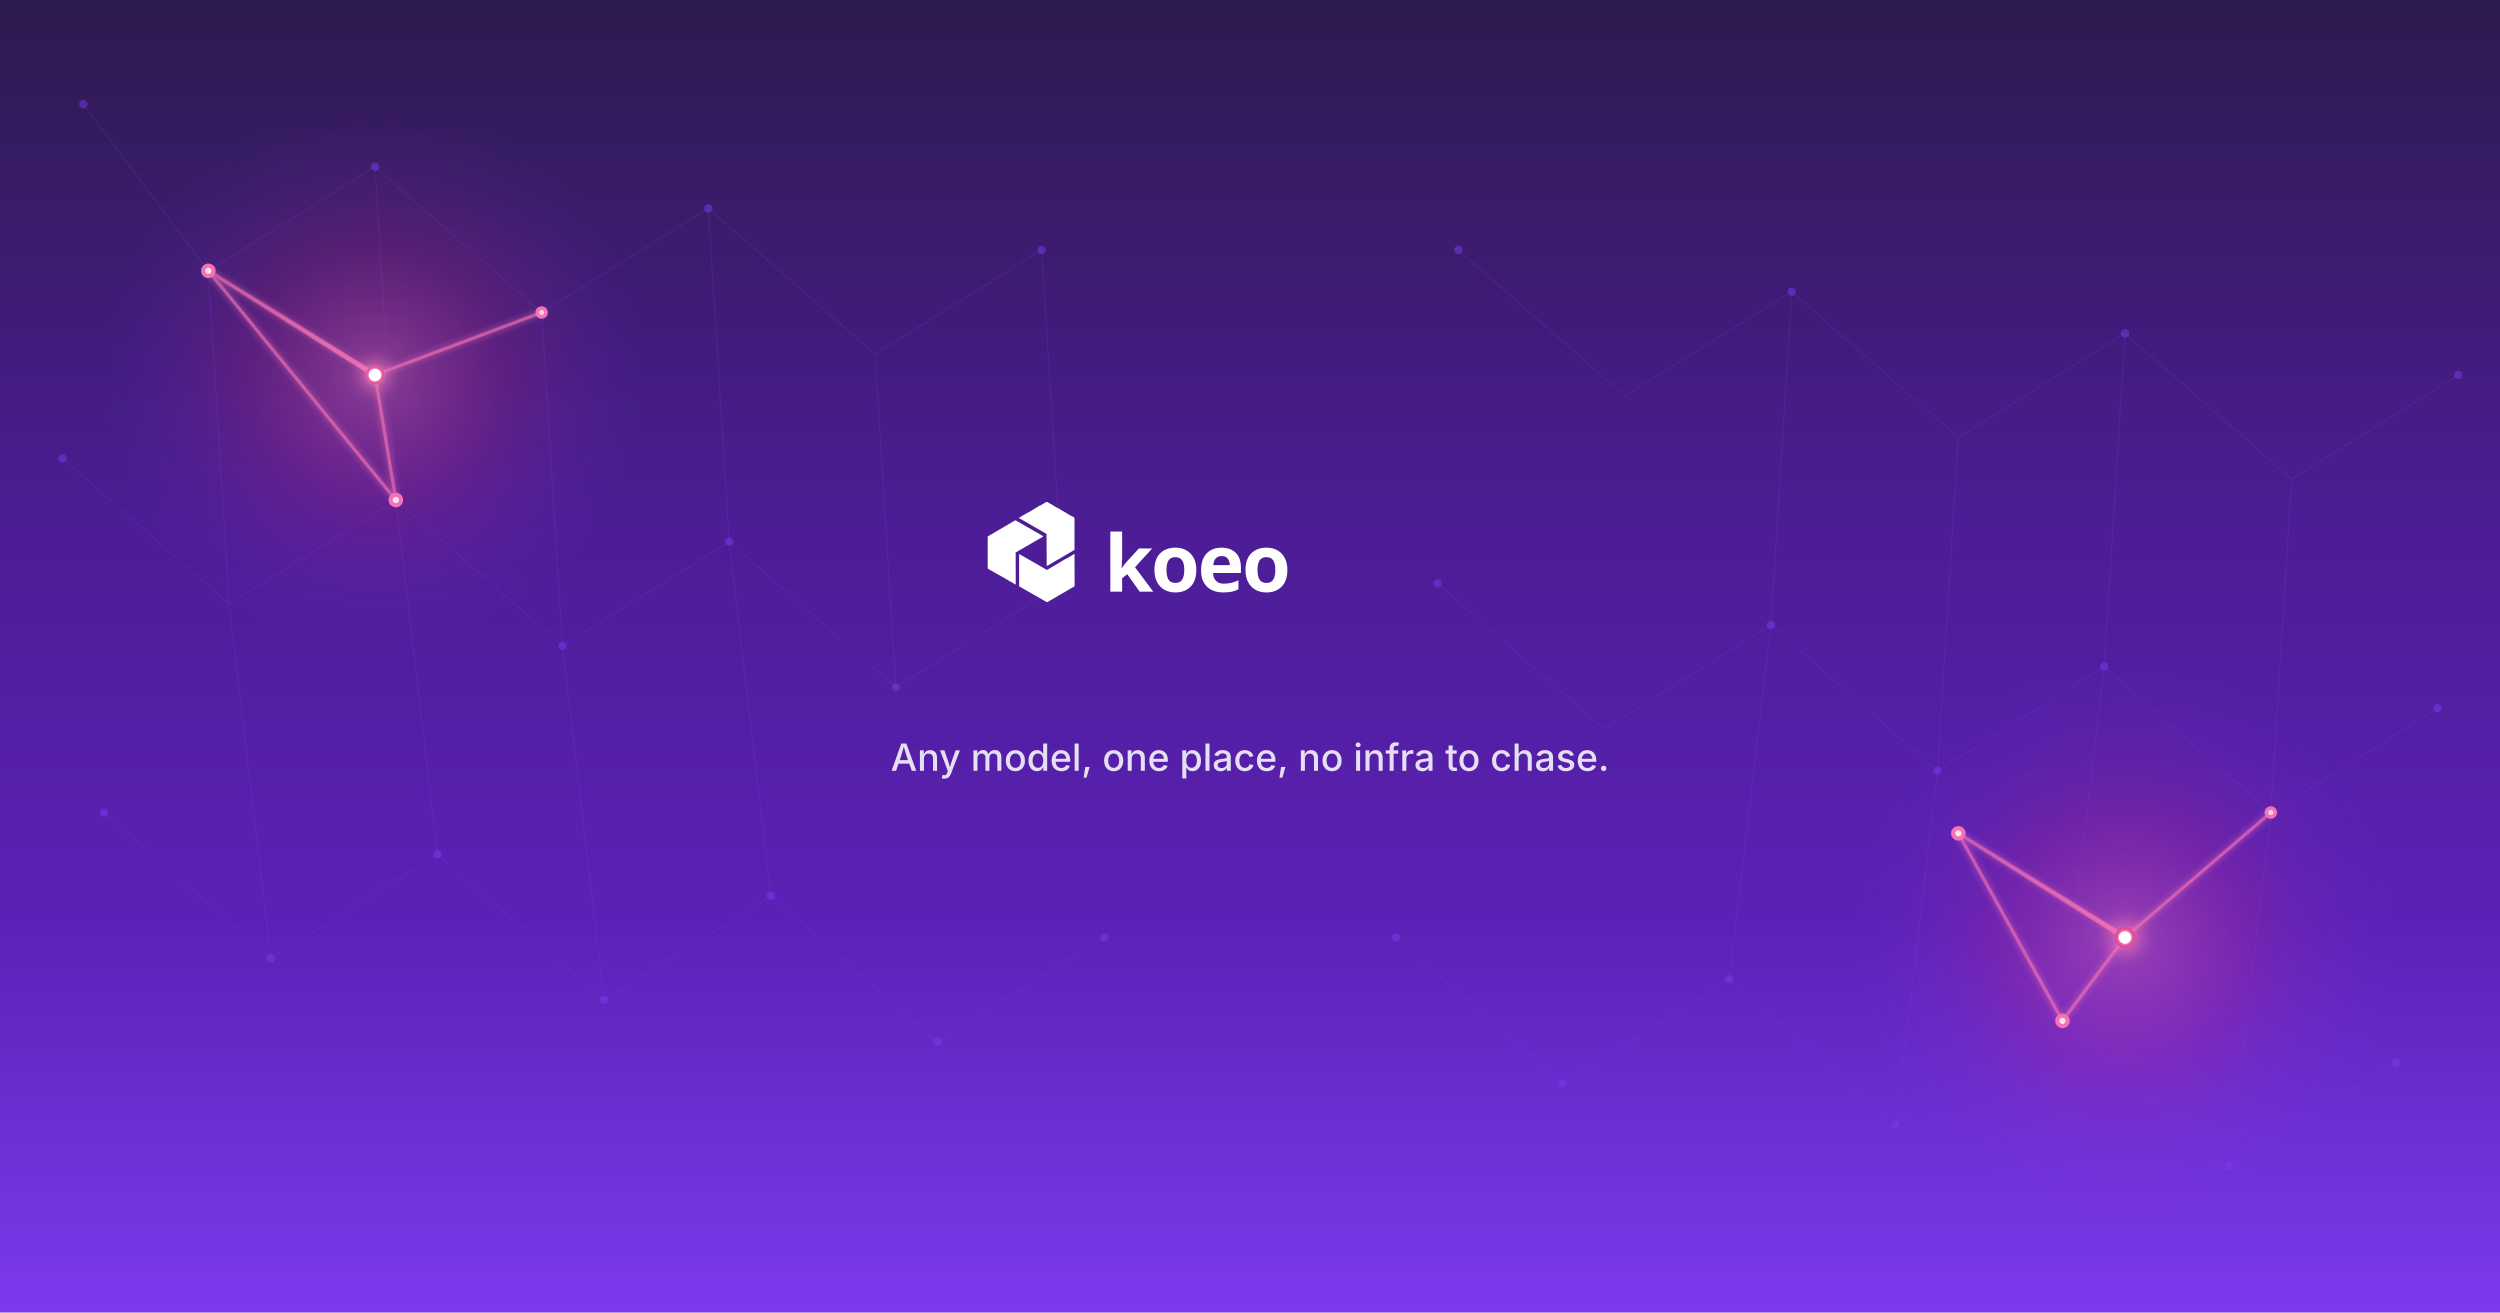
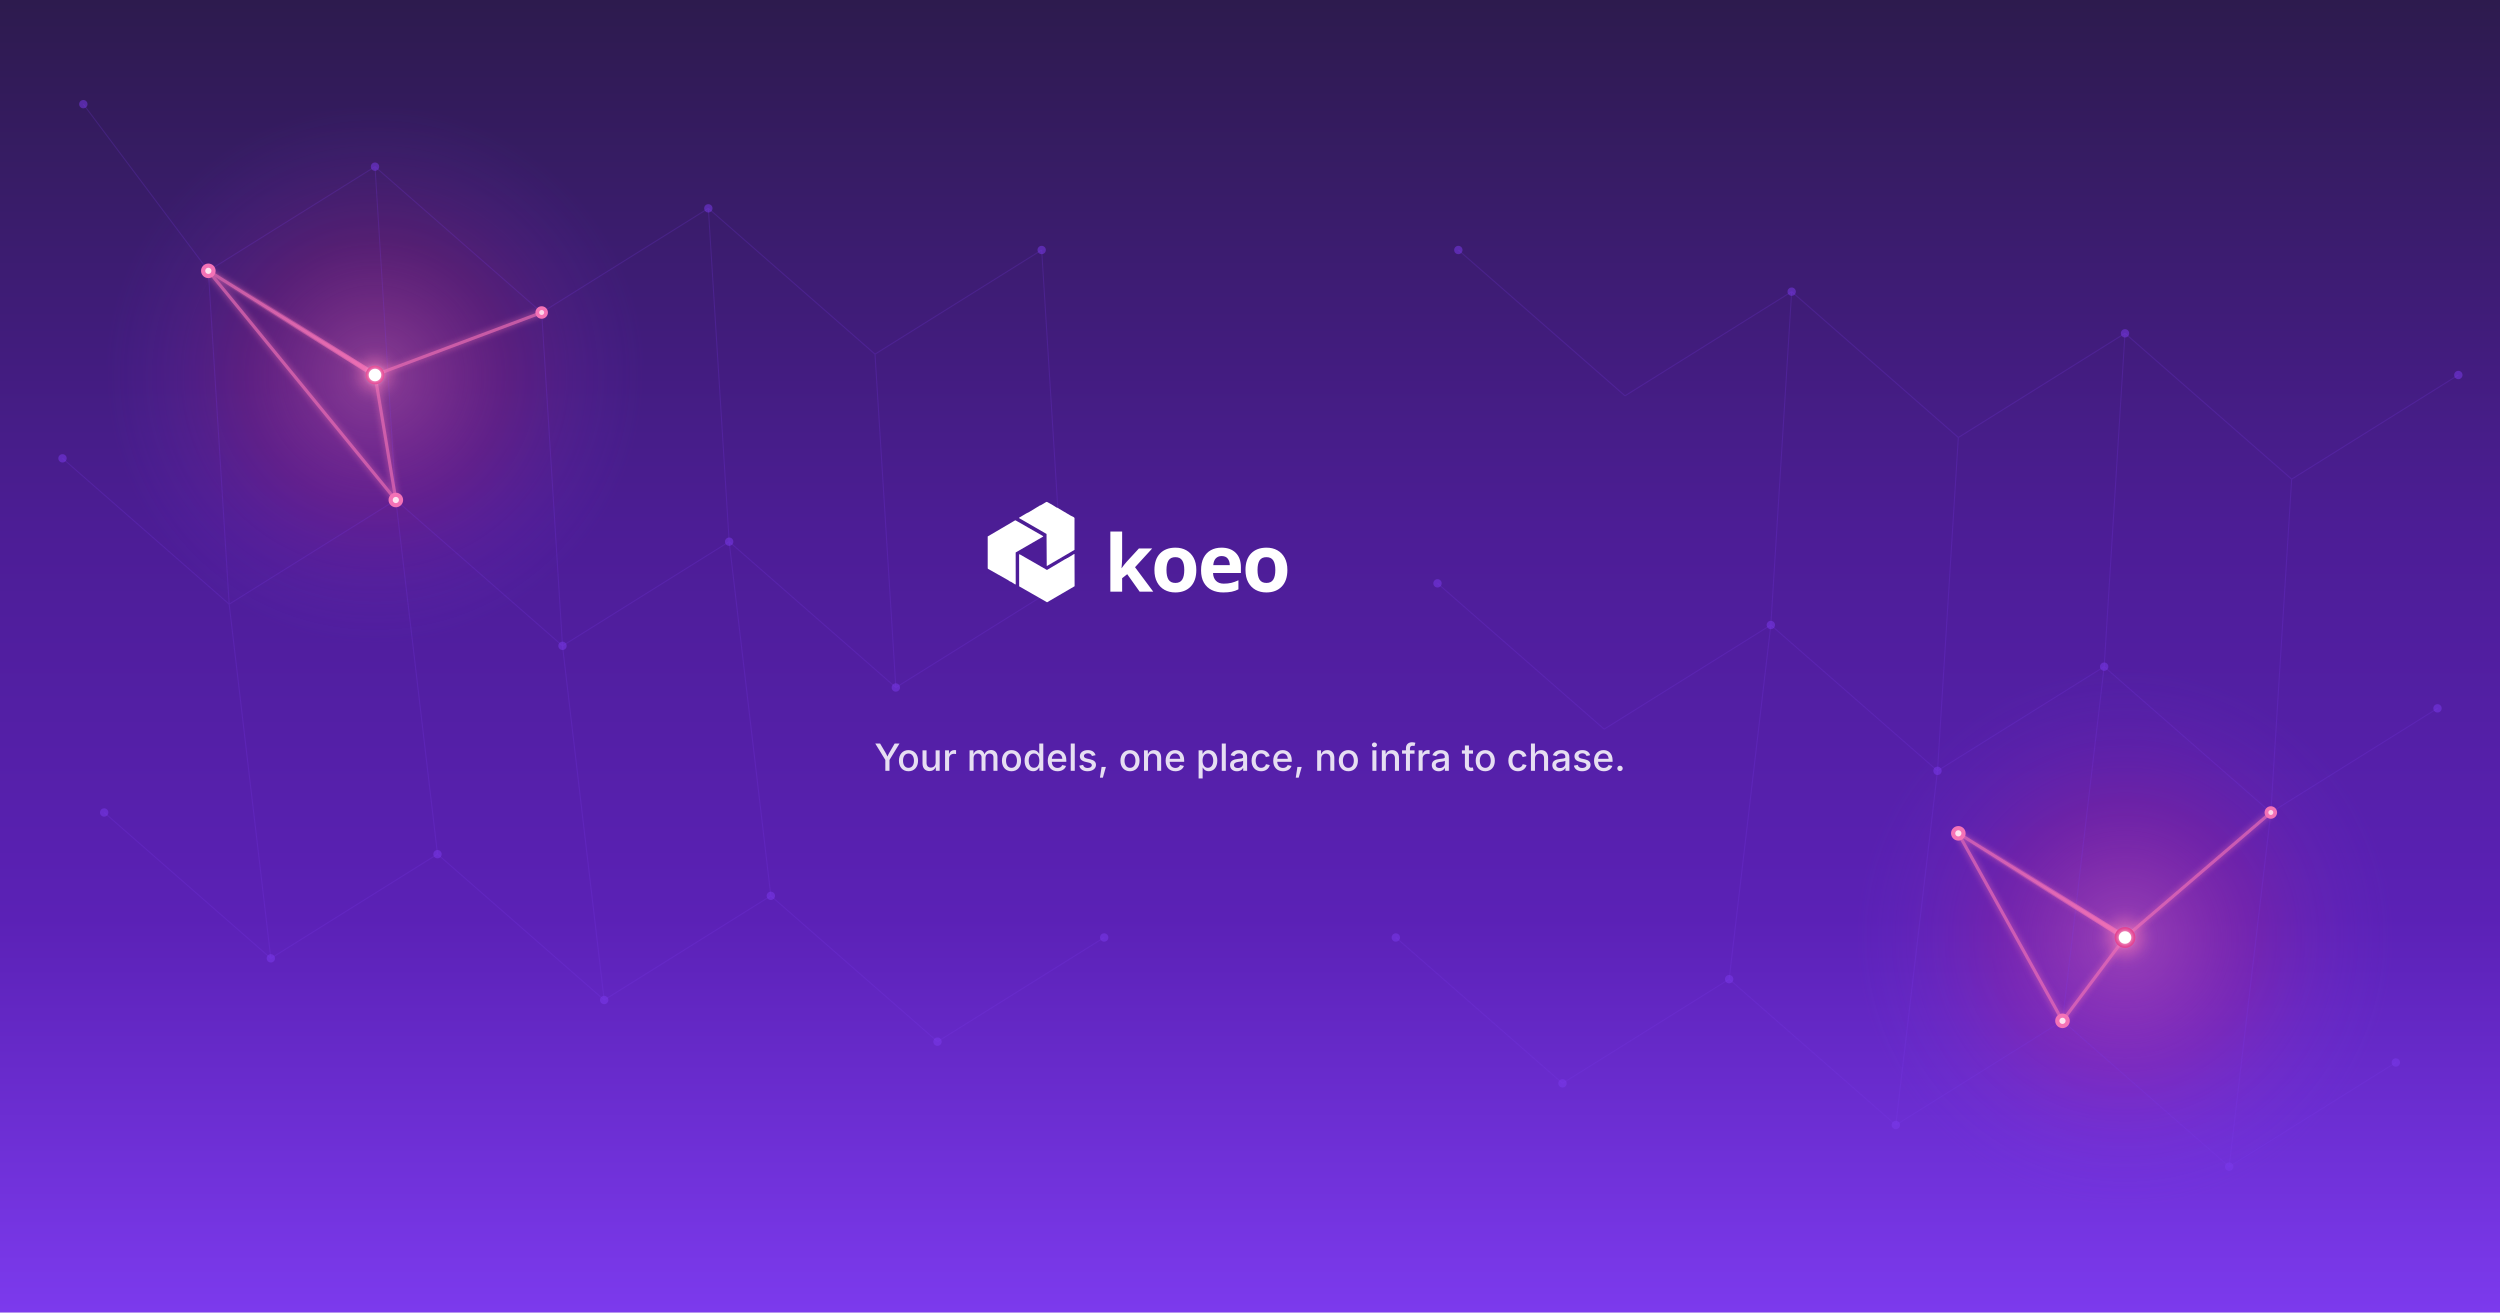
<svg xmlns="http://www.w3.org/2000/svg" width="1200" height="630" viewBox="0 0 1200 630" fill="none">
  <defs>
    <linearGradient id="bg" x1="0%" y1="0%" x2="0%" y2="100%">
      <stop offset="0%" stop-color="#2D1B4E" />
      <stop offset="40%" stop-color="#4C1D95" />
      <stop offset="70%" stop-color="#5B21B6" />
      <stop offset="100%" stop-color="#7C3AED" />
    </linearGradient>
    <filter id="glow" x="-50%" y="-50%" width="200%" height="200%">
      <feGaussianBlur stdDeviation="1.5" result="blur" />
      <feMerge>
        <feMergeNode in="blur" />
        <feMergeNode in="SourceGraphic" />
      </feMerge>
    </filter>
    <filter id="nodeGlow" x="-100%" y="-100%" width="300%" height="300%">
      <feGaussianBlur stdDeviation="3" />
    </filter>
    <radialGradient id="hs1" cx="180" cy="180" r="130" gradientUnits="userSpaceOnUse">
      <stop offset="0%" stop-color="#F472B6" stop-opacity="0.4" />
      <stop offset="50%" stop-color="#E02F87" stop-opacity="0.15" />
      <stop offset="100%" stop-color="#7C3AED" stop-opacity="0" />
    </radialGradient>
    <radialGradient id="hs2" cx="1020" cy="450" r="130" gradientUnits="userSpaceOnUse">
      <stop offset="0%" stop-color="#F472B6" stop-opacity="0.4" />
      <stop offset="50%" stop-color="#E02F87" stop-opacity="0.15" />
      <stop offset="100%" stop-color="#7C3AED" stop-opacity="0" />
    </radialGradient>
    <linearGradient id="t1" x1="100" y1="130" x2="180" y2="180" gradientUnits="userSpaceOnUse">
      <stop offset="0%" stop-color="#F472B6" stop-opacity="0" />
      <stop offset="100%" stop-color="#F472B6" stop-opacity="0.8" />
    </linearGradient>
    <linearGradient id="t2" x1="940" y1="400" x2="1020" y2="450" gradientUnits="userSpaceOnUse">
      <stop offset="0%" stop-color="#F472B6" stop-opacity="0" />
      <stop offset="100%" stop-color="#F472B6" stop-opacity="0.8" />
    </linearGradient>
  </defs>
  <rect width="1200" height="630" fill="url(#bg)" />
  <circle cx="180" cy="180" r="130" fill="url(#hs1)" />
  <circle cx="1020" cy="450" r="130" fill="url(#hs2)" />
  <g stroke="#7C3AED" stroke-width="0.5" opacity="0.2">
    <line x1="40" y1="50" x2="100" y2="130" />
    <line x1="100" y1="130" x2="180" y2="80" />
    <line x1="180" y1="80" x2="260" y2="150" />
    <line x1="260" y1="150" x2="340" y2="100" />
    <line x1="340" y1="100" x2="420" y2="170" />
    <line x1="420" y1="170" x2="500" y2="120" />
    <line x1="700" y1="120" x2="780" y2="190" />
    <line x1="780" y1="190" x2="860" y2="140" />
    <line x1="860" y1="140" x2="940" y2="210" />
    <line x1="940" y1="210" x2="1020" y2="160" />
    <line x1="1020" y1="160" x2="1100" y2="230" />
    <line x1="1100" y1="230" x2="1180" y2="180" />
    <line x1="30" y1="220" x2="110" y2="290" />
    <line x1="110" y1="290" x2="190" y2="240" />
    <line x1="190" y1="240" x2="270" y2="310" />
    <line x1="270" y1="310" x2="350" y2="260" />
    <line x1="350" y1="260" x2="430" y2="330" />
    <line x1="430" y1="330" x2="510" y2="280" />
    <line x1="690" y1="280" x2="770" y2="350" />
    <line x1="770" y1="350" x2="850" y2="300" />
    <line x1="850" y1="300" x2="930" y2="370" />
    <line x1="930" y1="370" x2="1010" y2="320" />
    <line x1="1010" y1="320" x2="1090" y2="390" />
    <line x1="1090" y1="390" x2="1170" y2="340" />
    <line x1="50" y1="390" x2="130" y2="460" />
    <line x1="130" y1="460" x2="210" y2="410" />
    <line x1="210" y1="410" x2="290" y2="480" />
    <line x1="290" y1="480" x2="370" y2="430" />
    <line x1="370" y1="430" x2="450" y2="500" />
    <line x1="450" y1="500" x2="530" y2="450" />
    <line x1="670" y1="450" x2="750" y2="520" />
    <line x1="750" y1="520" x2="830" y2="470" />
    <line x1="830" y1="470" x2="910" y2="540" />
    <line x1="910" y1="540" x2="990" y2="490" />
    <line x1="990" y1="490" x2="1070" y2="560" />
    <line x1="1070" y1="560" x2="1150" y2="510" />
    <line x1="100" y1="130" x2="110" y2="290" />
    <line x1="180" y1="80" x2="190" y2="240" />
    <line x1="260" y1="150" x2="270" y2="310" />
    <line x1="340" y1="100" x2="350" y2="260" />
    <line x1="420" y1="170" x2="430" y2="330" />
    <line x1="500" y1="120" x2="510" y2="280" />
    <line x1="860" y1="140" x2="850" y2="300" />
    <line x1="940" y1="210" x2="930" y2="370" />
    <line x1="1020" y1="160" x2="1010" y2="320" />
    <line x1="1100" y1="230" x2="1090" y2="390" />
    <line x1="110" y1="290" x2="130" y2="460" />
    <line x1="190" y1="240" x2="210" y2="410" />
    <line x1="270" y1="310" x2="290" y2="480" />
    <line x1="350" y1="260" x2="370" y2="430" />
    <line x1="850" y1="300" x2="830" y2="470" />
    <line x1="930" y1="370" x2="910" y2="540" />
    <line x1="1010" y1="320" x2="990" y2="490" />
    <line x1="1090" y1="390" x2="1070" y2="560" />
  </g>
  <g stroke="#F472B6" stroke-width="1.5" opacity="0.7" filter="url(#glow)">
    <line x1="100" y1="130" x2="180" y2="180" />
    <line x1="180" y1="180" x2="260" y2="150" />
    <line x1="100" y1="130" x2="190" y2="240" />
    <line x1="180" y1="180" x2="190" y2="240" />
    <line x1="940" y1="400" x2="1020" y2="450" />
    <line x1="1020" y1="450" x2="1090" y2="390" />
    <line x1="940" y1="400" x2="990" y2="490" />
    <line x1="1020" y1="450" x2="990" y2="490" />
  </g>
  <line x1="100" y1="130" x2="180" y2="180" stroke="url(#t1)" stroke-width="2.5" stroke-linecap="round" />
  <line x1="940" y1="400" x2="1020" y2="450" stroke="url(#t2)" stroke-width="2.5" stroke-linecap="round" />
  <g fill="#7C3AED" opacity="0.5">
    <circle cx="40" cy="50" r="2" />
    <circle cx="180" cy="80" r="2" />
    <circle cx="340" cy="100" r="2" />
    <circle cx="500" cy="120" r="2" />
    <circle cx="700" cy="120" r="2" />
    <circle cx="860" cy="140" r="2" />
    <circle cx="1020" cy="160" r="2" />
    <circle cx="1180" cy="180" r="2" />
    <circle cx="30" cy="220" r="2" />
    <circle cx="270" cy="310" r="2" />
    <circle cx="350" cy="260" r="2" />
    <circle cx="430" cy="330" r="2" />
    <circle cx="510" cy="280" r="2" />
    <circle cx="690" cy="280" r="2" />
    <circle cx="850" cy="300" r="2" />
    <circle cx="930" cy="370" r="2" />
    <circle cx="1010" cy="320" r="2" />
    <circle cx="1170" cy="340" r="2" />
    <circle cx="50" cy="390" r="2" />
    <circle cx="130" cy="460" r="2" />
    <circle cx="210" cy="410" r="2" />
    <circle cx="290" cy="480" r="2" />
    <circle cx="370" cy="430" r="2" />
    <circle cx="450" cy="500" r="2" />
    <circle cx="530" cy="450" r="2" />
    <circle cx="670" cy="450" r="2" />
    <circle cx="750" cy="520" r="2" />
    <circle cx="830" cy="470" r="2" />
    <circle cx="910" cy="540" r="2" />
    <circle cx="1070" cy="560" r="2" />
    <circle cx="1150" cy="510" r="2" />
  </g>
  <g filter="url(#nodeGlow)">
    <circle cx="180" cy="180" r="8" fill="#F472B6" opacity="0.5" />
    <circle cx="1020" cy="450" r="9" fill="#F472B6" opacity="0.5" />
  </g>
  <g>
    <circle cx="100" cy="130" r="3.5" fill="#F472B6" />
    <circle cx="100" cy="130" r="1.5" fill="white" opacity="0.8" />
    <circle cx="180" cy="180" r="4.5" fill="#E02F87" />
    <circle cx="180" cy="180" r="2" fill="white" opacity="0.9" />
    <circle cx="260" cy="150" r="3" fill="#F472B6" />
    <circle cx="260" cy="150" r="1.2" fill="white" opacity="0.7" />
    <circle cx="190" cy="240" r="3.5" fill="#F472B6" />
    <circle cx="190" cy="240" r="1.5" fill="white" opacity="0.8" />
    <circle cx="940" cy="400" r="3.5" fill="#F472B6" />
    <circle cx="940" cy="400" r="1.5" fill="white" opacity="0.8" />
    <circle cx="1020" cy="450" r="5" fill="#E02F87" />
    <circle cx="1020" cy="450" r="2.2" fill="white" opacity="0.9" />
    <circle cx="1090" cy="390" r="3" fill="#F472B6" />
    <circle cx="1090" cy="390" r="1.2" fill="white" opacity="0.7" />
    <circle cx="990" cy="490" r="3.5" fill="#F472B6" />
    <circle cx="990" cy="490" r="1.5" fill="white" opacity="0.8" />
  </g>
  <g filter="url(#glow)">
    <circle cx="180" cy="180" r="3" fill="white" />
    <circle cx="1020" cy="450" r="3" fill="white" />
  </g>
  <g transform="translate(470, 240)">
    <g transform="scale(0.5)">
      <path d="M35.093 81.065 L34.259 80.880 L30.463 78.472 L29.722 78.287 L27.685 76.898 L8.611 66.157 L8.287 65.926 L8.194 64.815 L8.194 35.000 L34.444 19.583 L35.000 19.583 L37.315 20.880 L61.435 34.722 L61.435 35.093 L60.926 35.417 L35.046 50.370 L35.093 81.065 Z" fill="white" />
      <path d="M65.185 63.287 L64.861 63.241 L64.676 32.593 L38.194 17.315 L38.333 16.991 L45.185 12.917 L48.148 11.435 L58.333 5.231 L59.074 5.046 L64.537 1.806 L65.463 1.991 L70.556 4.861 L74.352 7.269 L75.093 7.454 L87.778 14.954 L90.741 16.435 L91.528 17.222 L91.528 47.870 L65.185 63.287 Z" fill="white" />
      <path d="M65.185 98.194 L38.380 82.870 L38.333 52.083 L39.167 52.269 L65.093 67.176 L82.685 56.713 L83.426 56.528 L84.259 55.787 L85.000 55.602 L91.019 51.898 L91.528 51.852 L91.620 82.778 L65.185 98.194 Z" fill="white" />
    </g>
    <text x="60" y="44" font-family="Outfit, system-ui, sans-serif" font-size="38" font-weight="900" letter-spacing="-0.03em" fill="white">koeo</text>
  </g>
-   <text x="600" y="370" font-family="Inter, system-ui, sans-serif" font-size="18" font-weight="500" fill="white" opacity="0.85" text-anchor="middle">Any model, one place, no infra to chase.</text>
+   <text x="600" y="370" font-family="Inter, system-ui, sans-serif" font-size="18" font-weight="500" fill="white" opacity="0.85" text-anchor="middle">Your models, one place, no infra to chase.</text>
</svg>
